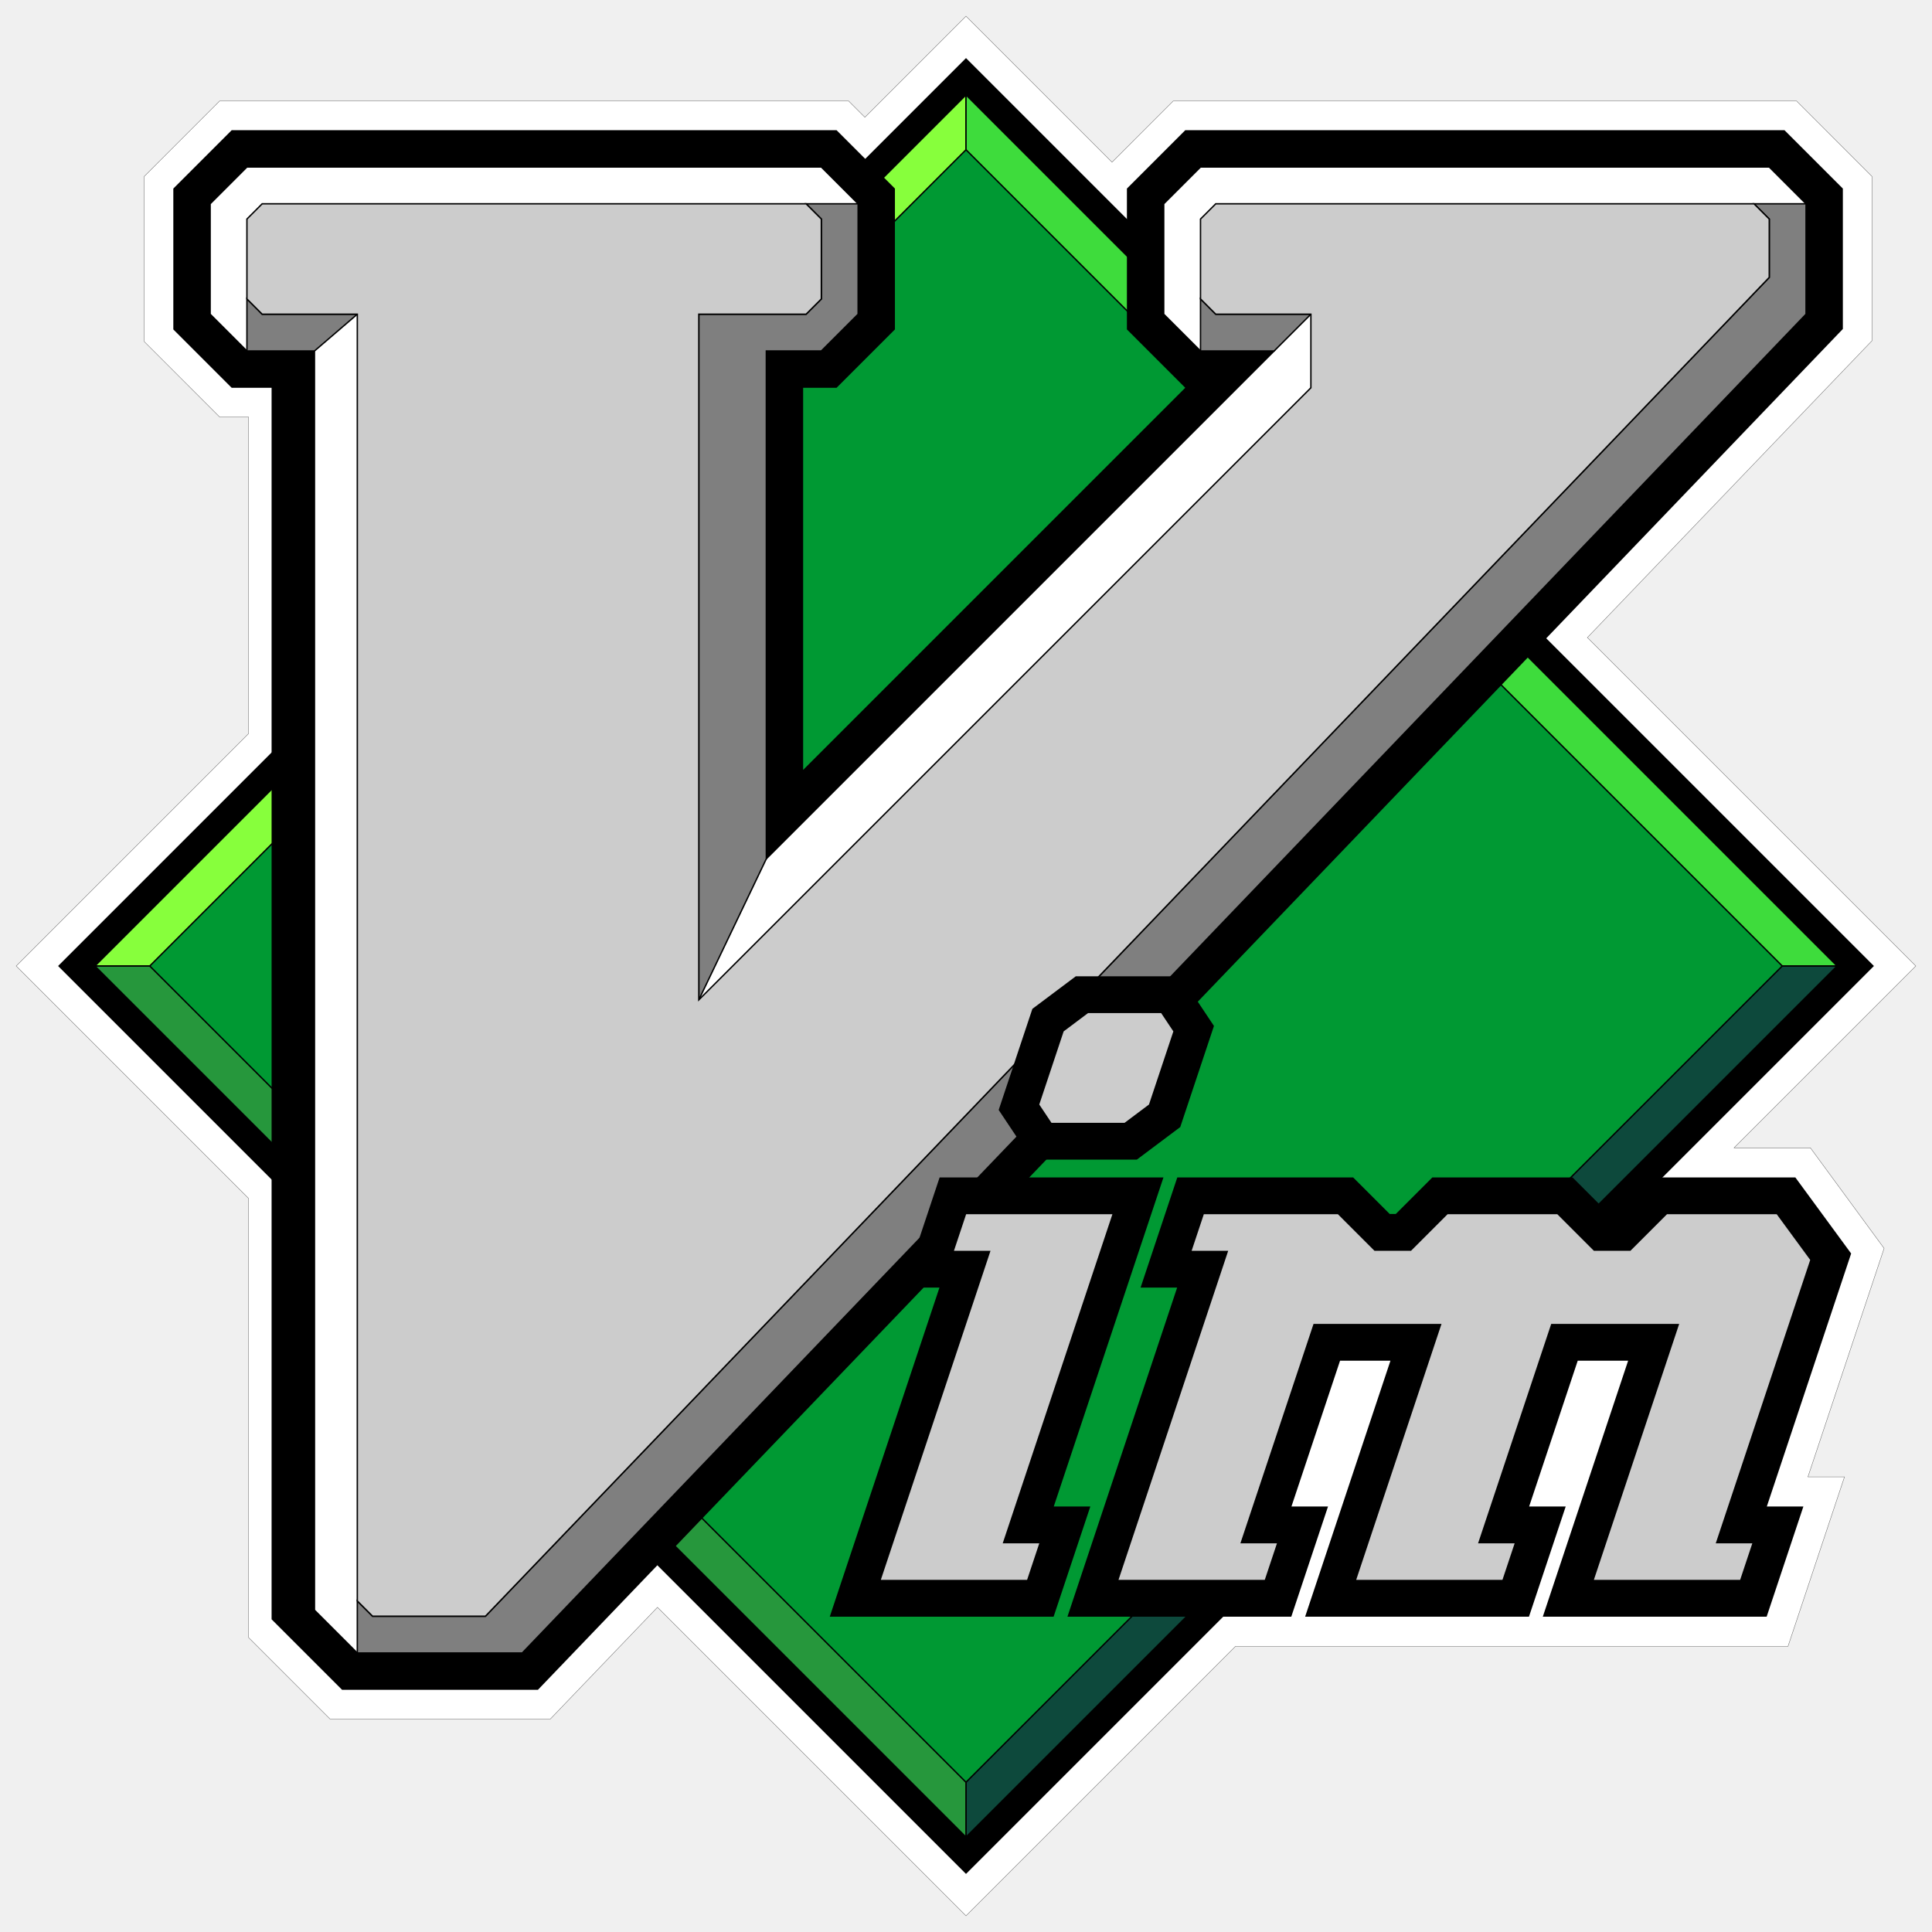
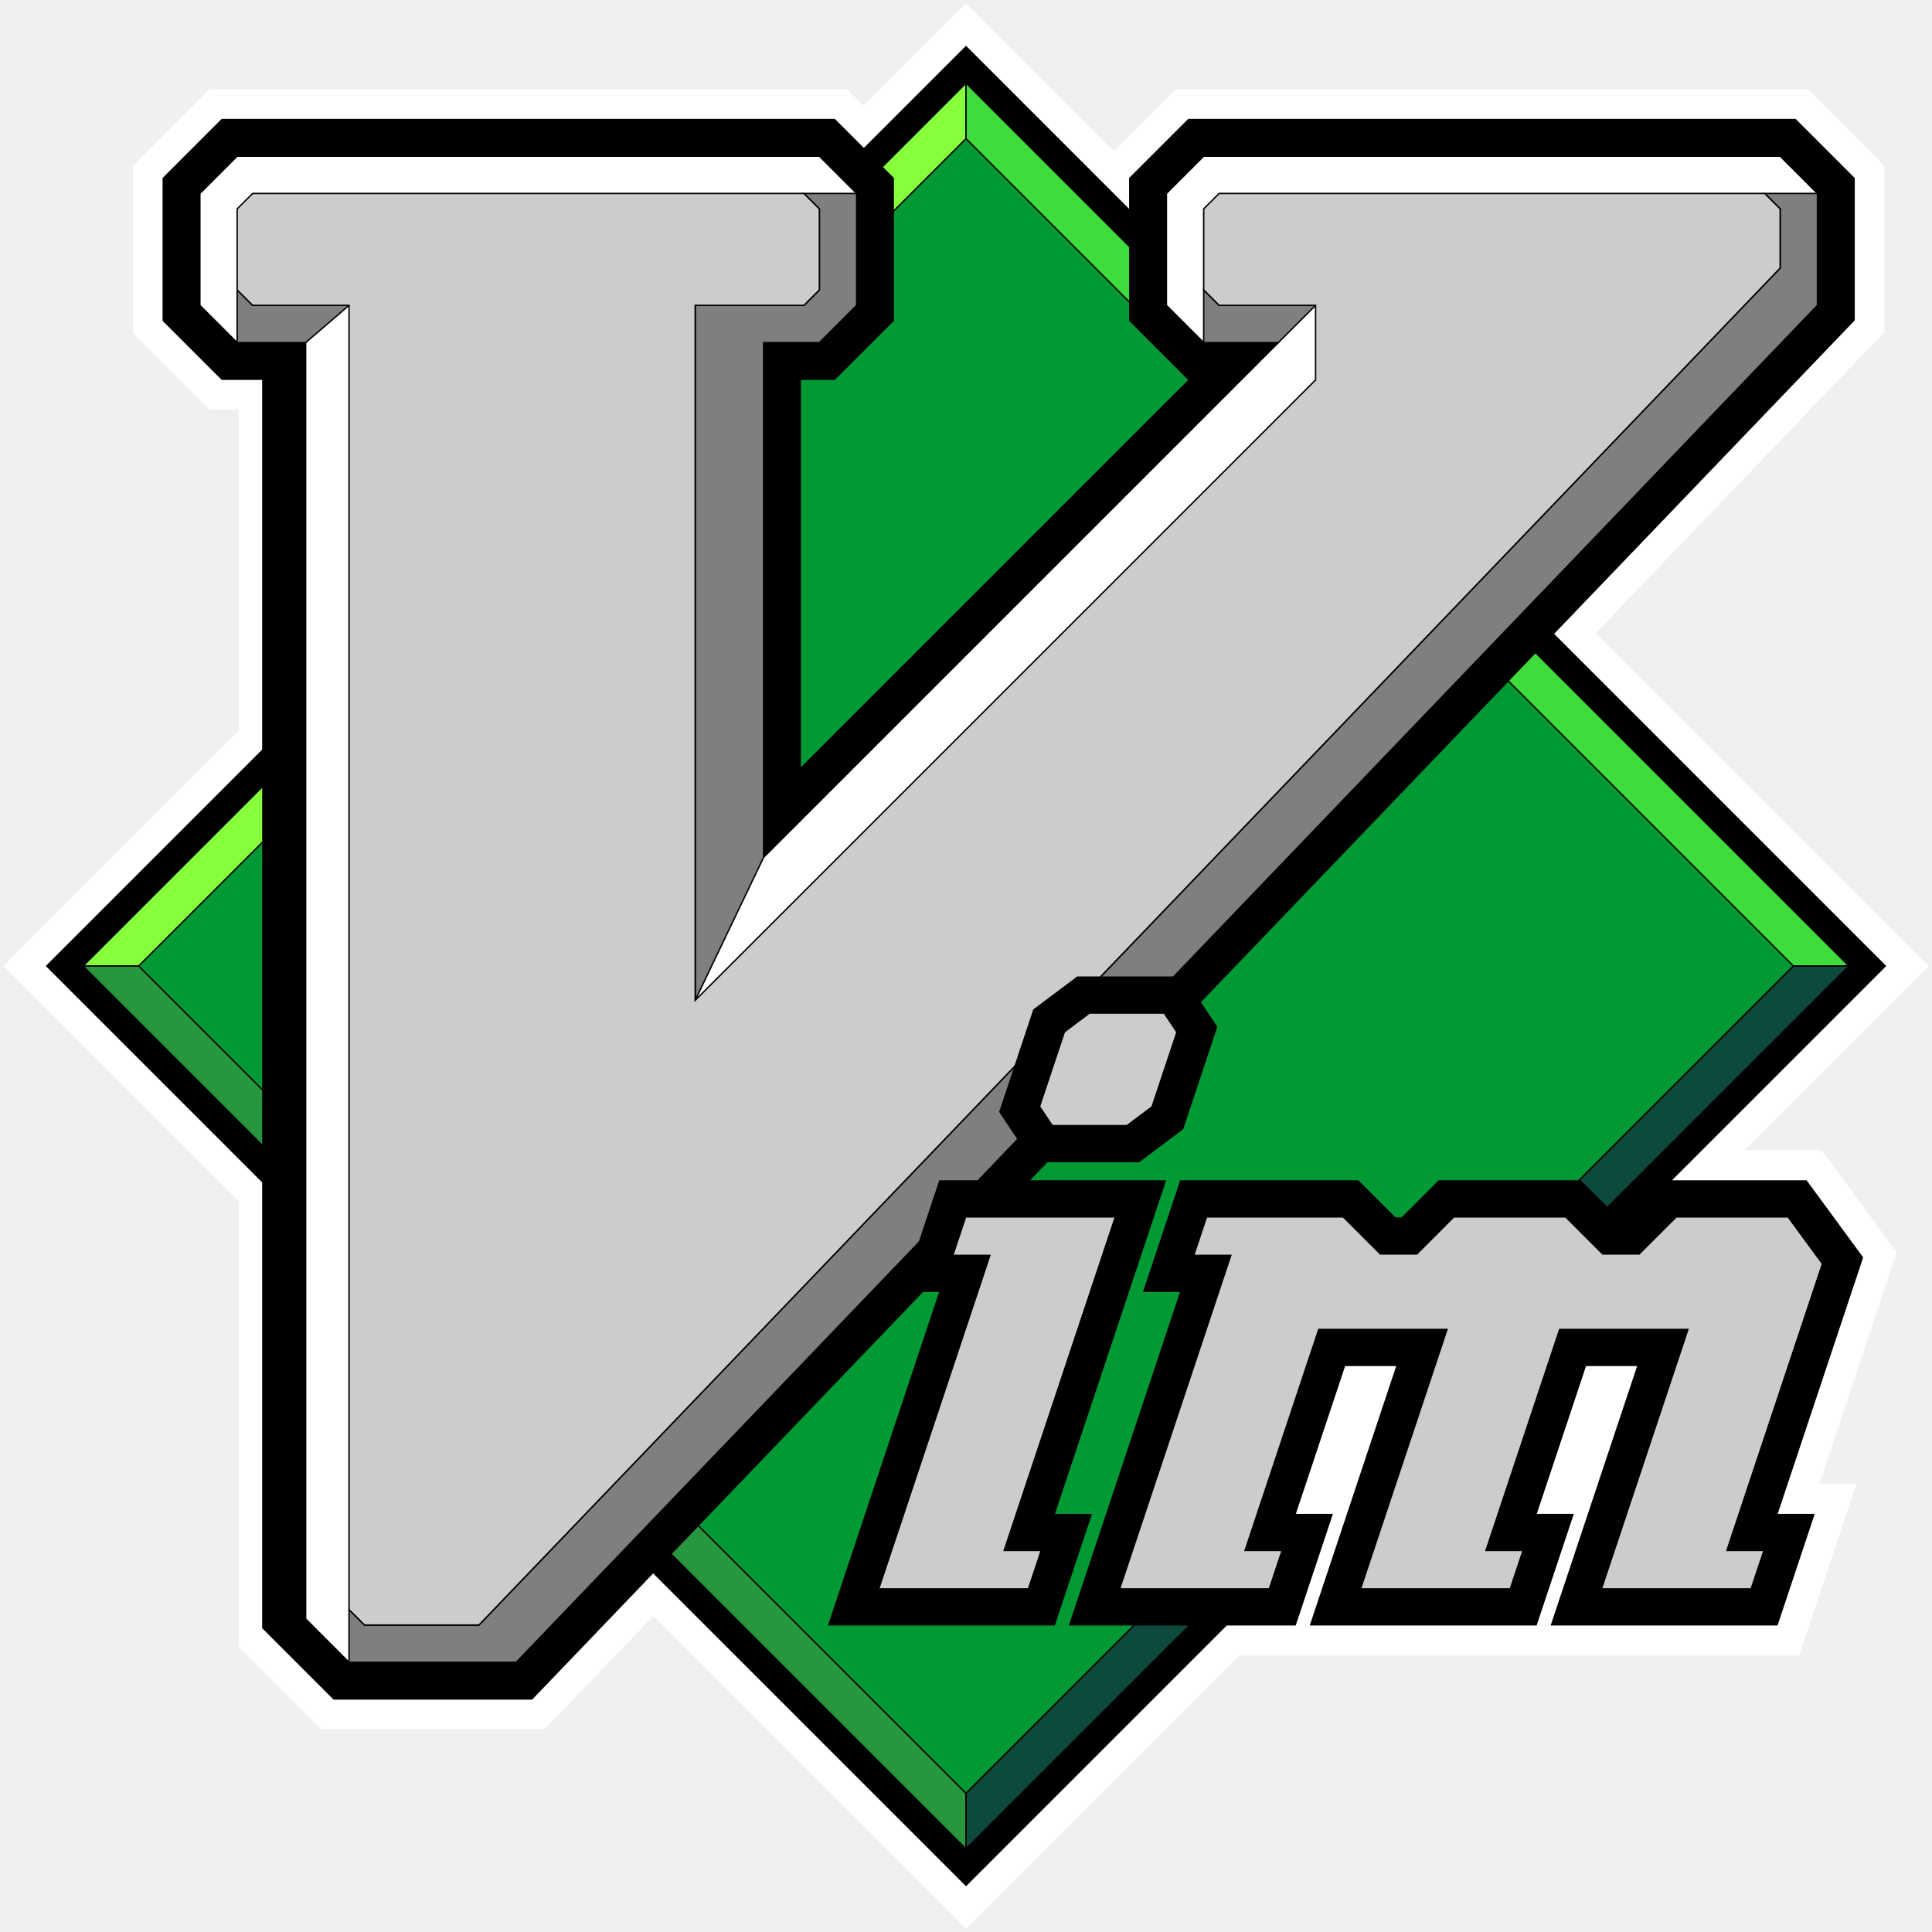
- <svg xmlns="http://www.w3.org/2000/svg" viewBox="0 0 298.609 298.609" width="298.609" height="298.609">
-   <path d="M22.282,27.276 V52.784 L33.941,64.444 H38.407 V113.398 L2.5,149.305 38.407,185.212 V253.086 L51.004,265.683 H85.065 L101.617,248.422 149.305,296.109 190.961,254.453 H276.354 L285.083,228.267 H279.431 L291.206,192.944 279.808,177.402 H268.012 L296.109,149.305 245.343,98.539 289.338,52.659 V27.276 L277.679,15.616 H181.327 L171.874,25.069 149.305,2.5 133.678,18.126 131.168,15.616 H33.941Z" fill="#ffffff" stroke="#444444" stroke-width="0.05" />
+ <svg xmlns="http://www.w3.org/2000/svg" viewBox="0 0 294.609 294.609" width="294.609" height="294.609">
+   <path id="background" d="M20.282,25.276 V50.784 L31.941,62.444 H36.407 V111.398 L0.5,147.305 36.407,183.212 V251.086 L49.004,263.683 H83.065 L99.617,246.422 147.305,294.109 188.961,252.453 H274.354 L283.083,226.267 H277.431 L289.206,190.944 277.808,175.402 H266.012 L294.109,147.305 243.343,96.539 287.338,50.659 V25.276 L275.679,13.616 H179.327 L169.874,23.069 147.305,0.5 131.678,16.126 129.168,13.616 H31.941Z" fill="#ffffff" />
  <g id="diamond">
-     <path id="diamond_outline" d="M289.633,149.305 149.305,8.977 8.977,149.305 149.305,289.633 194.751,244.186 H172.875 L189.83,193.321 H184.179 L186.062,187.669 H206.785 L212.437,193.321 H218.089 L223.74,187.669 H240.695 L245.982,192.956Z" fill="#000000" />
-     <path id="diamond_face" d="M275.467,149.305 149.305,23.143 23.143,149.305 149.305,275.467 180.585,244.186 H172.875 L189.83,193.321 H184.179 L186.062,187.669 H206.785 L212.437,193.321 H218.089 L223.74,187.669 H237.102Z" fill="#009933" />
-     <path id="diamond_bevel_0" d="M149.305,23.143 V14.664 L14.664,149.305 H23.143Z" fill="#87ff3c" stroke="#000000" stroke-width="0.216" />
-     <path id="diamond_bevel_1" d="M275.467,149.305 H283.945 L149.305,14.664 V23.143Z" fill="#3edc3c" stroke="#000000" stroke-width="0.216" />
-     <path id="diamond_bevel_2" d="M237.102,187.669 H240.695 L243.138,190.112 283.945,149.305 H275.467Z M149.305,275.467 V283.945 L189.064,244.186 H180.585Z" fill="#0d493c" stroke="#000000" stroke-width="0.216" />
-     <path id="diamond_bevel_3" d="M23.143,149.305 H14.664 L149.305,283.945 V275.467Z" fill="#26973c" stroke="#000000" stroke-width="0.216" />
+     <path id="diamond_outline" d="M287.633,147.305 147.305,6.977 6.977,147.305 147.305,287.633 192.751,242.186 H170.875 L187.83,191.321 H182.179 L184.062,185.669 H204.785 L210.437,191.321 H216.089 L221.74,185.669 H238.695 L243.982,190.956Z" fill="#000000" />
+     <path id="diamond_face" d="M273.467,147.305 147.305,21.143 21.143,147.305 147.305,273.467 178.585,242.186 H170.875 L187.83,191.321 H182.179 L184.062,185.669 H204.785 L210.437,191.321 H216.089 L221.74,185.669 H235.102Z" fill="#009933" />
+     <path id="diamond_bevel_0" d="M147.305,21.143 V12.664 L12.664,147.305 H21.143Z" fill="#87ff3c" stroke="#000000" stroke-width="0.216" />
+     <path id="diamond_bevel_1" d="M273.467,147.305 H281.945 L147.305,12.664 V21.143Z" fill="#3edc3c" stroke="#000000" stroke-width="0.216" />
+     <path id="diamond_bevel_2" d="M235.102,185.669 H238.695 L241.138,188.112 281.945,147.305 H273.467Z M147.305,273.467 V281.945 L187.064,242.186 H178.585Z" fill="#0d493c" stroke="#000000" stroke-width="0.216" />
+     <path id="diamond_bevel_3" d="M21.143,147.305 H12.664 L147.305,281.945 V273.467Z" fill="#26973c" stroke="#000000" stroke-width="0.216" />
  </g>
  <g id="letter_v">
-     <path id="v_outline" d="M26.789,29.143 35.808,20.124 H129.301 L138.32,29.143 V50.917 L129.301,59.936 H124.133 V118.997 L183.194,59.936 174.175,50.917 V29.143 L183.194,20.124 H275.812 L284.831,29.143 V50.848 L83.142,261.176 H52.871 L41.977,250.282 V59.936 H35.808 L26.789,50.917Z" fill="#000000" />
-     <path id="v_lit_bevels" d="M32.477,31.499 38.164,25.811 H126.945 L132.633,31.499 V48.561 L126.945,54.249 H118.445 V132.728 L196.925,54.249 H185.55 L179.862,48.561 V31.499 L185.55,25.811 H273.456 L279.143,31.499 V48.561 L80.716,255.488 H55.227 L48.602,248.863 V54.249 H38.164 L32.477,48.561Z" fill="#ffffff" stroke="#000000" stroke-width="0.216" />
-     <path id="v_dim_bevel_0" d="M132.633,31.499 V48.561 L126.945,54.249 H118.445 V132.728 L108.008,154.54 V48.561 H124.59 L126.945,46.205 V33.855 L124.59,31.499Z" fill="#7f7f7f" stroke="#000000" stroke-width="0.216" />
-     <path id="v_dim_bevel_1" d="M196.925,54.249 H185.55 V46.205 L187.905,48.561 H202.612Z" fill="#7f7f7f" stroke="#000000" stroke-width="0.216" />
-     <path id="v_dim_bevel_2" d="M279.143,31.499 V48.561 L80.716,255.488 H55.227 V247.445 L57.583,249.801 H75.029 L273.456,42.874 V33.855 L271.1,31.499Z" fill="#7f7f7f" stroke="#000000" stroke-width="0.216" />
-     <path id="v_dim_bevel_3" d="M48.602,54.249 H38.164 V46.205 L40.52,48.561 H55.227Z" fill="#7f7f7f" stroke="#000000" stroke-width="0.216" />
-     <path id="v_face" d="M38.164,33.855 40.52,31.499 H124.59 L126.945,33.855 V46.205 L124.59,48.561 H108.008 V154.54 L202.612,59.936 V48.561 H187.905 L185.55,46.205 V33.855 L187.905,31.499 H271.1 L273.456,33.855 V42.874 L75.029,249.801 H57.583 L55.227,247.445 V48.561 H40.52 L38.164,46.205Z" fill="#cccccc" stroke="#000000" stroke-width="0.216" />
+     <path id="v_outline" d="M24.789,27.143 33.808,18.124 H127.301 L136.32,27.143 V48.917 L127.301,57.936 H122.133 V116.997 L181.194,57.936 172.175,48.917 V27.143 L181.194,18.124 H273.812 L282.831,27.143 V48.848 L81.142,259.176 H50.871 L39.977,248.282 V57.936 H33.808 L24.789,48.917Z" fill="#000000" />
+     <path id="v_lit_bevels" d="M30.477,29.499 36.164,23.811 H124.945 L130.633,29.499 V46.561 L124.945,52.249 H116.445 V130.728 L194.925,52.249 H183.55 L177.862,46.561 V29.499 L183.55,23.811 H271.456 L277.143,29.499 V46.561 L78.716,253.488 H53.227 L46.602,246.863 V52.249 H36.164 L30.477,46.561Z" fill="#ffffff" stroke="#000000" stroke-width="0.216" />
+     <path id="v_dim_bevel_0" d="M130.633,29.499 V46.561 L124.945,52.249 H116.445 V130.728 L106.008,152.54 V46.561 H122.59 L124.945,44.205 V31.855 L122.59,29.499Z" fill="#7f7f7f" stroke="#000000" stroke-width="0.216" />
+     <path id="v_dim_bevel_1" d="M194.925,52.249 H183.55 V44.205 L185.905,46.561 H200.612Z" fill="#7f7f7f" stroke="#000000" stroke-width="0.216" />
+     <path id="v_dim_bevel_2" d="M277.143,29.499 V46.561 L78.716,253.488 H53.227 V245.445 L55.583,247.801 H73.029 L271.456,40.874 V31.855 L269.1,29.499Z" fill="#7f7f7f" stroke="#000000" stroke-width="0.216" />
+     <path id="v_dim_bevel_3" d="M46.602,52.249 H36.164 V44.205 L38.52,46.561 H53.227Z" fill="#7f7f7f" stroke="#000000" stroke-width="0.216" />
+     <path id="v_face" d="M36.164,31.855 38.52,29.499 H122.59 L124.945,31.855 V44.205 L122.59,46.561 H106.008 V152.54 L200.612,57.936 V46.561 H185.905 L183.55,44.205 V31.855 L185.905,29.499 H269.1 L271.456,31.855 V40.874 L73.029,247.801 H55.583 L53.227,245.445 V46.561 H38.52 L36.164,44.205Z" fill="#cccccc" stroke="#000000" stroke-width="0.216" />
  </g>
  <g id="letters_im">
-     <path id="im_outline" d="M175.713,179.228 182.419,174.198 187.628,158.57 182.513,150.898 H166.27 L159.564,155.927 154.355,171.555 159.47,179.228Z M205.257,232.847 H199.605 L207.117,210.312 H214.907 L201.72,249.874 H236.317 L241.993,232.847 H236.341 L243.853,210.312 H251.643 L238.456,249.874 H273.053 L278.729,232.847 H273.077 L286.112,193.742 277.488,181.982 H255.295 L249.643,187.633 H248.703 L243.051,181.982 H221.385 L215.733,187.633 H214.793 L209.141,181.982 H181.963 L176.288,199.008 H181.939 L164.984,249.874 H199.581Z M162.869,232.847 179.824,181.982 H145.227 L139.552,199.008 H145.203 L128.248,249.874 H162.845 L168.521,232.847Z" fill="#000000" />
-     <path id="im_face" d="M136.139,244.186 153.094,193.321 H147.443 L149.326,187.669 H171.933 L154.978,238.535 H160.63 L158.746,244.186Z M160.63,170.714 164.398,159.411 168.165,156.585 H179.469 L181.353,159.411 177.585,170.714 173.817,173.54 H162.514Z M172.875,244.186 189.83,193.321 H184.179 L186.062,187.669 H206.785 L212.437,193.321 H218.089 L223.74,187.669 H240.695 L246.347,193.321 H251.999 L257.651,187.669 H274.606 L279.786,194.734 265.186,238.535 H270.838 L268.954,244.186 H246.347 L259.534,204.624 H239.754 L228.45,238.535 H234.102 L232.218,244.186 H209.611 L222.798,204.624 H203.018 L191.714,238.535 H197.366 L195.482,244.186Z" fill="#cccccc" />
+     <path id="im_outline" d="M173.713,177.228 180.419,172.198 185.628,156.57 180.513,148.898 H164.27 L157.564,153.927 152.355,169.555 157.47,177.228Z M160.869,230.847 177.824,179.982 H143.227 L137.552,197.008 H143.203 L126.248,247.874 H160.845 L166.521,230.847Z M203.257,230.847 H197.605 L205.117,208.312 H212.907 L199.72,247.874 H234.317 L239.993,230.847 H234.341 L241.853,208.312 H249.643 L236.456,247.874 H271.053 L276.729,230.847 H271.077 L284.112,191.742 275.488,179.982 H253.295 L247.643,185.633 H246.703 L241.051,179.982 H219.385 L213.733,185.633 H212.793 L207.141,179.982 H179.963 L174.288,197.008 H179.939 L162.984,247.874 H197.581Z" fill="#000000" />
+     <path id="im_face" d="M134.139,242.186 151.094,191.321 H145.443 L147.326,185.669 H169.933 L152.978,236.535 H158.63 L156.746,242.186Z M158.63,168.714 162.398,157.411 166.165,154.585 H177.469 L179.353,157.411 175.585,168.714 171.817,171.54 H160.514Z M170.875,242.186 187.83,191.321 H182.179 L184.062,185.669 H204.785 L210.437,191.321 H216.089 L221.74,185.669 H238.695 L244.347,191.321 H249.999 L255.651,185.669 H272.606 L277.786,192.734 263.186,236.535 H268.838 L266.954,242.186 H244.347 L257.534,202.624 H237.754 L226.45,236.535 H232.102 L230.218,242.186 H207.611 L220.798,202.624 H201.018 L189.714,236.535 H195.366 L193.482,242.186Z" fill="#cccccc" />
  </g>
</svg>
